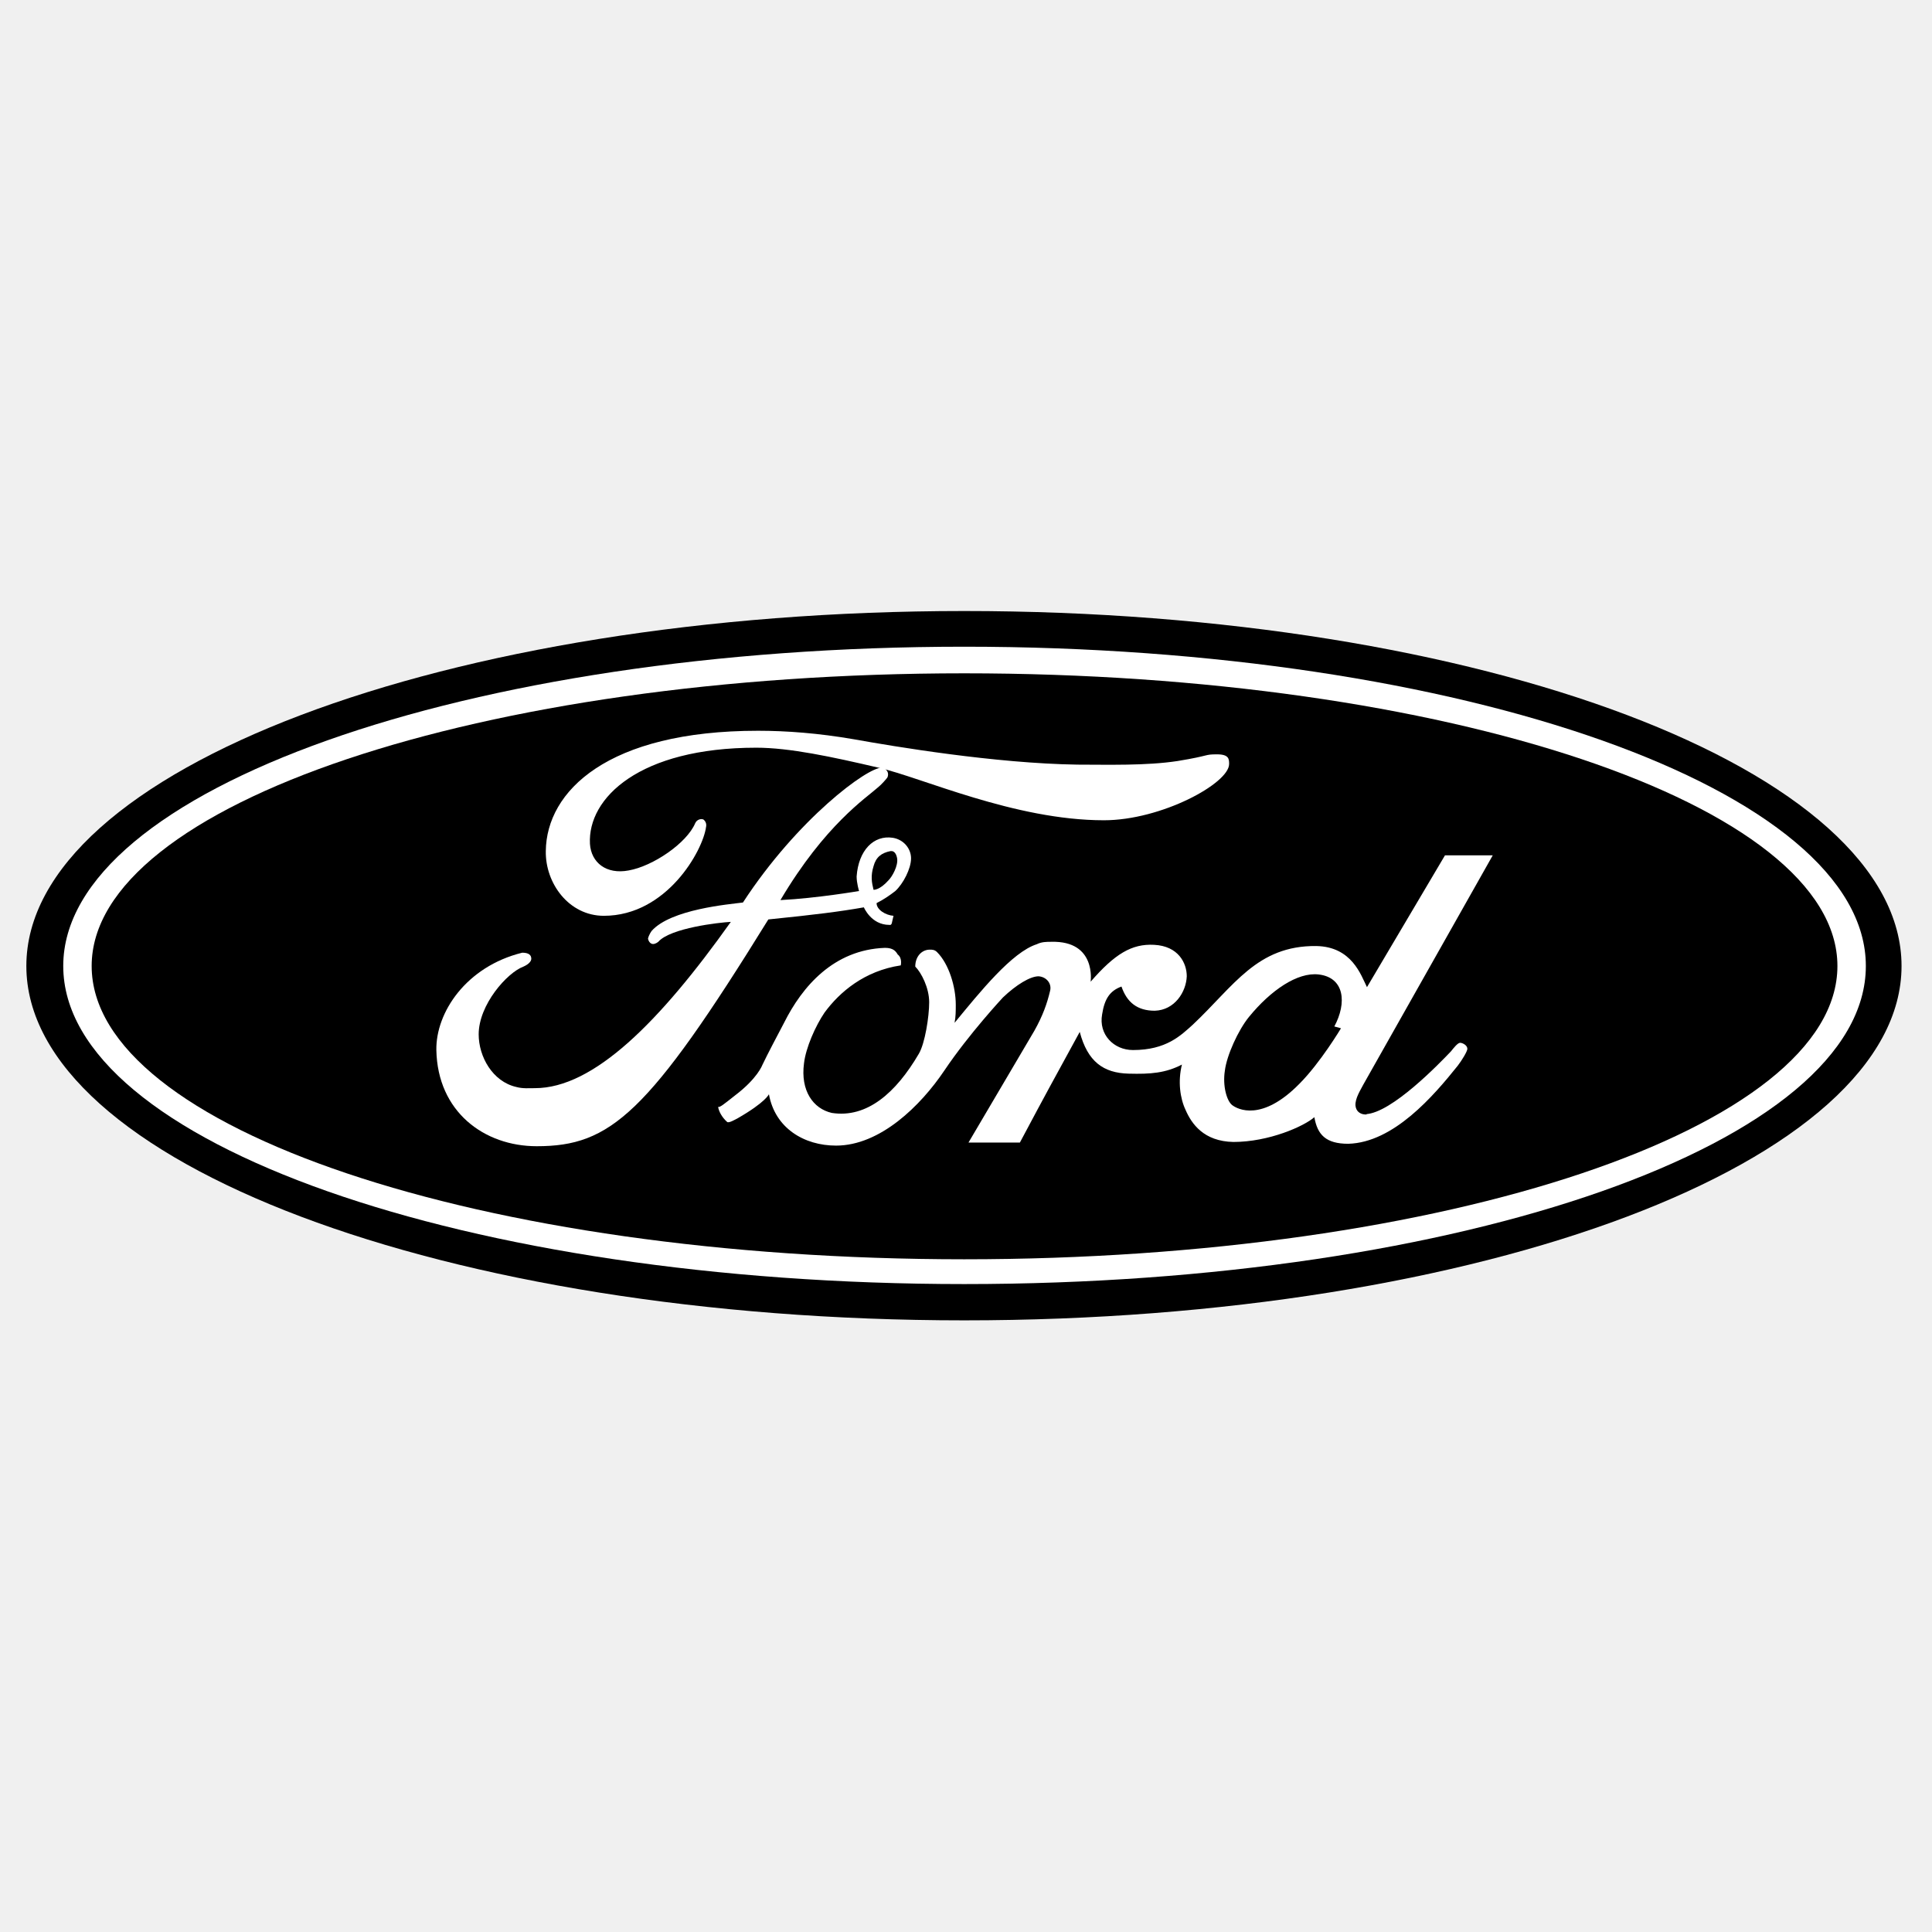
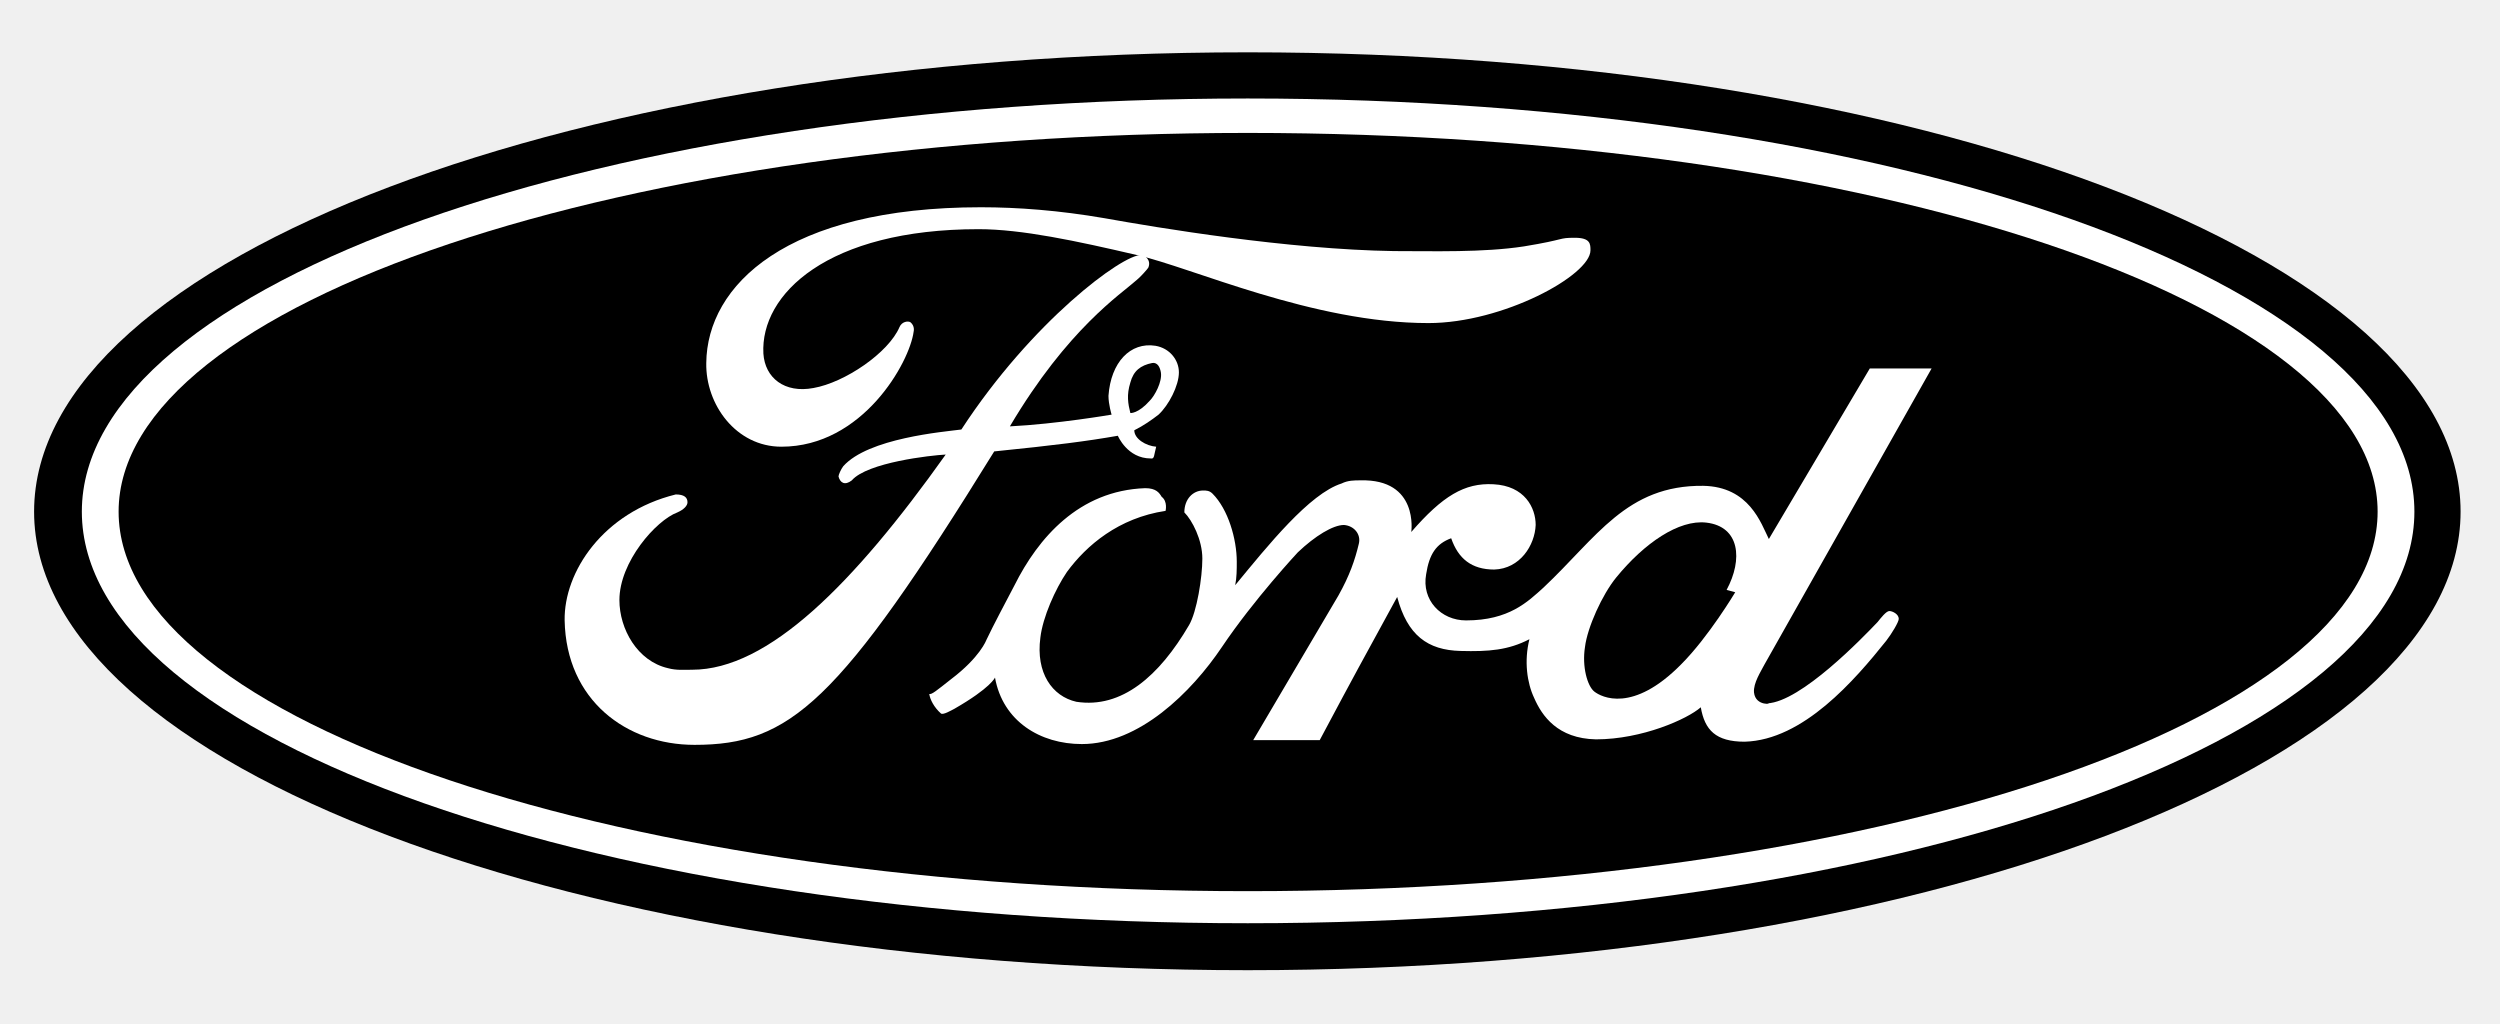
- <svg xmlns="http://www.w3.org/2000/svg" viewBox="0 0 192.756 192.756">
+ <svg xmlns="http://www.w3.org/2000/svg" viewBox="0.0 56.928 192.756 78.9">
  <g fill-rule="evenodd" clip-rule="evenodd">
    <path d="M96.203 131.732c51.643 0 93.514-15.808 93.514-35.355 0-19.547-41.871-35.415-93.514-35.415-51.703 0-93.574 15.868-93.574 35.415 0 19.548 41.871 35.355 93.574 35.355z" fill="#000000" />
    <path d="M96.203 128.112c-49.592 0-89.893-14.118-89.893-31.735 0-17.556 40.301-31.855 89.893-31.855 49.713 0 89.953 14.299 89.953 31.855 0 17.617-40.24 31.735-89.953 31.735z" fill="#fff" />
    <path d="M96.203 125.639c48.084 0 87.117-13.092 87.117-29.262 0-16.108-39.033-29.2-87.117-29.2-48.144 0-87.058 13.092-87.058 29.2.001 16.17 38.914 29.262 87.058 29.262z" fill="#000000" />
    <path d="M119.01 102.229c4.102-3.861 6.393-7.903 12.307-7.843 3.559.06 4.463 2.896 5.066 4.103l7.783-13.152h4.766l-12.91 22.866c-.242.482-.846 1.387-.785 2.111.123 1.146 1.57.845 1.027.845 2.594-.121 7.359-5.068 8.506-6.274.24-.303.664-.845.904-.845.242 0 .725.241.725.603 0 .242-.543 1.146-.965 1.689-2.414 3.017-6.395 7.662-10.92 7.783-2.232 0-3.078-.905-3.379-2.654-1.025.904-4.525 2.473-8.084 2.473-2.957-.06-4.164-1.81-4.766-3.197-.543-1.146-.785-2.835-.363-4.524-1.629.845-3.137.965-5.309.905-2.535-.061-4.104-1.207-4.887-4.164-2.896 5.31-3.018 5.49-5.973 11.041h-5.128l6.576-11.161c.846-1.509 1.268-2.715 1.568-3.981.182-.725-.361-1.389-1.146-1.448-.844 0-2.23.845-3.559 2.111 0 0-3.378 3.62-5.852 7.3-2.354 3.5-6.395 7.481-10.799 7.481-3.198 0-6.094-1.749-6.697-5.128 0 0-.302.784-3.138 2.413-.241.12-.844.482-1.024.362-.544-.482-.845-1.086-.906-1.509.181.061.543-.241 1.689-1.146 2.232-1.689 2.715-3.018 2.715-3.018.542-1.146 1.509-2.956 2.172-4.223 1.811-3.62 4.947-7.3 10.075-7.481.845 0 1.086.362 1.267.664.482.362.302 1.086.302 1.086-3.62.543-6.093 2.654-7.602 4.706-.904 1.327-1.87 3.499-2.051 5.067-.362 2.715.905 4.524 2.775 4.947 3.499.543 6.395-1.991 8.688-5.912.604-1.026 1.026-3.681 1.026-5.129s-.785-2.956-1.388-3.56c0-1.025.663-1.689 1.447-1.689.241 0 .483 0 .724.241 1.207 1.207 1.871 3.5 1.871 5.249 0 .604 0 1.207-.121 1.811 2.534-3.077 5.731-7.059 8.206-7.843.482-.241.965-.241 1.447-.241 4.525-.121 3.922 3.982 3.922 3.982 2.412-2.775 4.102-3.801 6.334-3.681 2.414.121 3.258 1.811 3.258 3.138-.061 1.568-1.205 3.378-3.195 3.438-1.752 0-2.777-.845-3.32-2.413-1.146.423-1.688 1.207-1.93 2.775-.363 1.991 1.146 3.56 3.076 3.56 3.319.001 4.768-1.448 5.975-2.534zM122.629 76.227c0 1.931-6.758 5.611-12.49 5.611-8.928 0-18.219-4.284-22.501-5.249-4.646-1.086-8.869-1.991-12.188-1.991-11.644 0-16.833 5.008-16.591 9.593.121 1.87 1.628 3.077 3.861 2.654 2.414-.422 5.792-2.715 6.637-4.706.181-.422.664-.483.845-.362.362.302.241.724.241.724-.302 2.353-3.922 8.869-10.196 8.869-3.499 0-5.852-3.258-5.792-6.456.06-5.973 6.154-12.006 21.176-12.006 2.835 0 6.033.241 9.533.845 4.041.724 14.116 2.413 22.321 2.534 3.018 0 6.879.121 10.016-.362 3.318-.543 2.594-.664 3.922-.664 1.206 0 1.206.483 1.206.966z" fill="#fff" />
    <path d="M131.559 97.222c-2.113-.241-4.768 1.569-6.939 4.224-1.086 1.327-2.232 3.861-2.414 5.369-.24 1.509.182 3.017.725 3.439.543.422 2.957 1.689 6.697-2.111 2.111-2.112 4.162-5.551 4.162-5.551l-.664-.182c1.267-2.352 1.024-4.887-1.567-5.188z" fill="#000000" />
    <path d="M87.456 90.103c0 .664.904 1.207 1.689 1.268-.181.663-.121.965-.422.905-1.81 0-2.534-1.75-2.534-1.75-2.412.422-4.765.724-9.532 1.207-12.006 19.427-15.746 22.625-23.107 22.625-5.249 0-9.894-3.439-10.015-9.593-.061-3.74 2.956-8.326 8.567-9.714.664 0 .905.242.905.604 0 .242-.241.543-.785.784-1.629.604-4.464 3.801-4.464 6.758 0 2.232 1.388 4.706 3.74 5.248.664.182 1.268.121 1.871.121 5.852 0 12.428-6.576 19.547-16.591-1.146.06-6.033.604-7.24 1.991-.542.422-.904.181-1.025-.302 0-.121.181-.543.363-.785 1.93-2.172 7.722-2.654 9.109-2.835 5.43-8.326 12.428-13.515 13.876-13.454.241 0 .785.362.543.965-.061.121-.664.784-.904.965-1.207 1.086-5.31 3.741-9.774 11.282 3.62-.181 7.843-.905 7.843-.905s-.241-.784-.241-1.448c.181-2.594 1.689-4.163 3.62-3.861 1.087.181 1.81 1.086 1.81 2.051 0 1.026-.784 2.534-1.569 3.258-.544.421-1.148.844-1.871 1.206z" fill="#fff" />
    <path d="M87.153 88.775s.604.061 1.508-.965c.362-.362.966-1.448.845-2.172-.061-.362-.241-.784-.663-.724-.906.182-1.449.604-1.69 1.509-.301.965-.18 1.629 0 2.352z" fill="#000000" />
  </g>
</svg>
